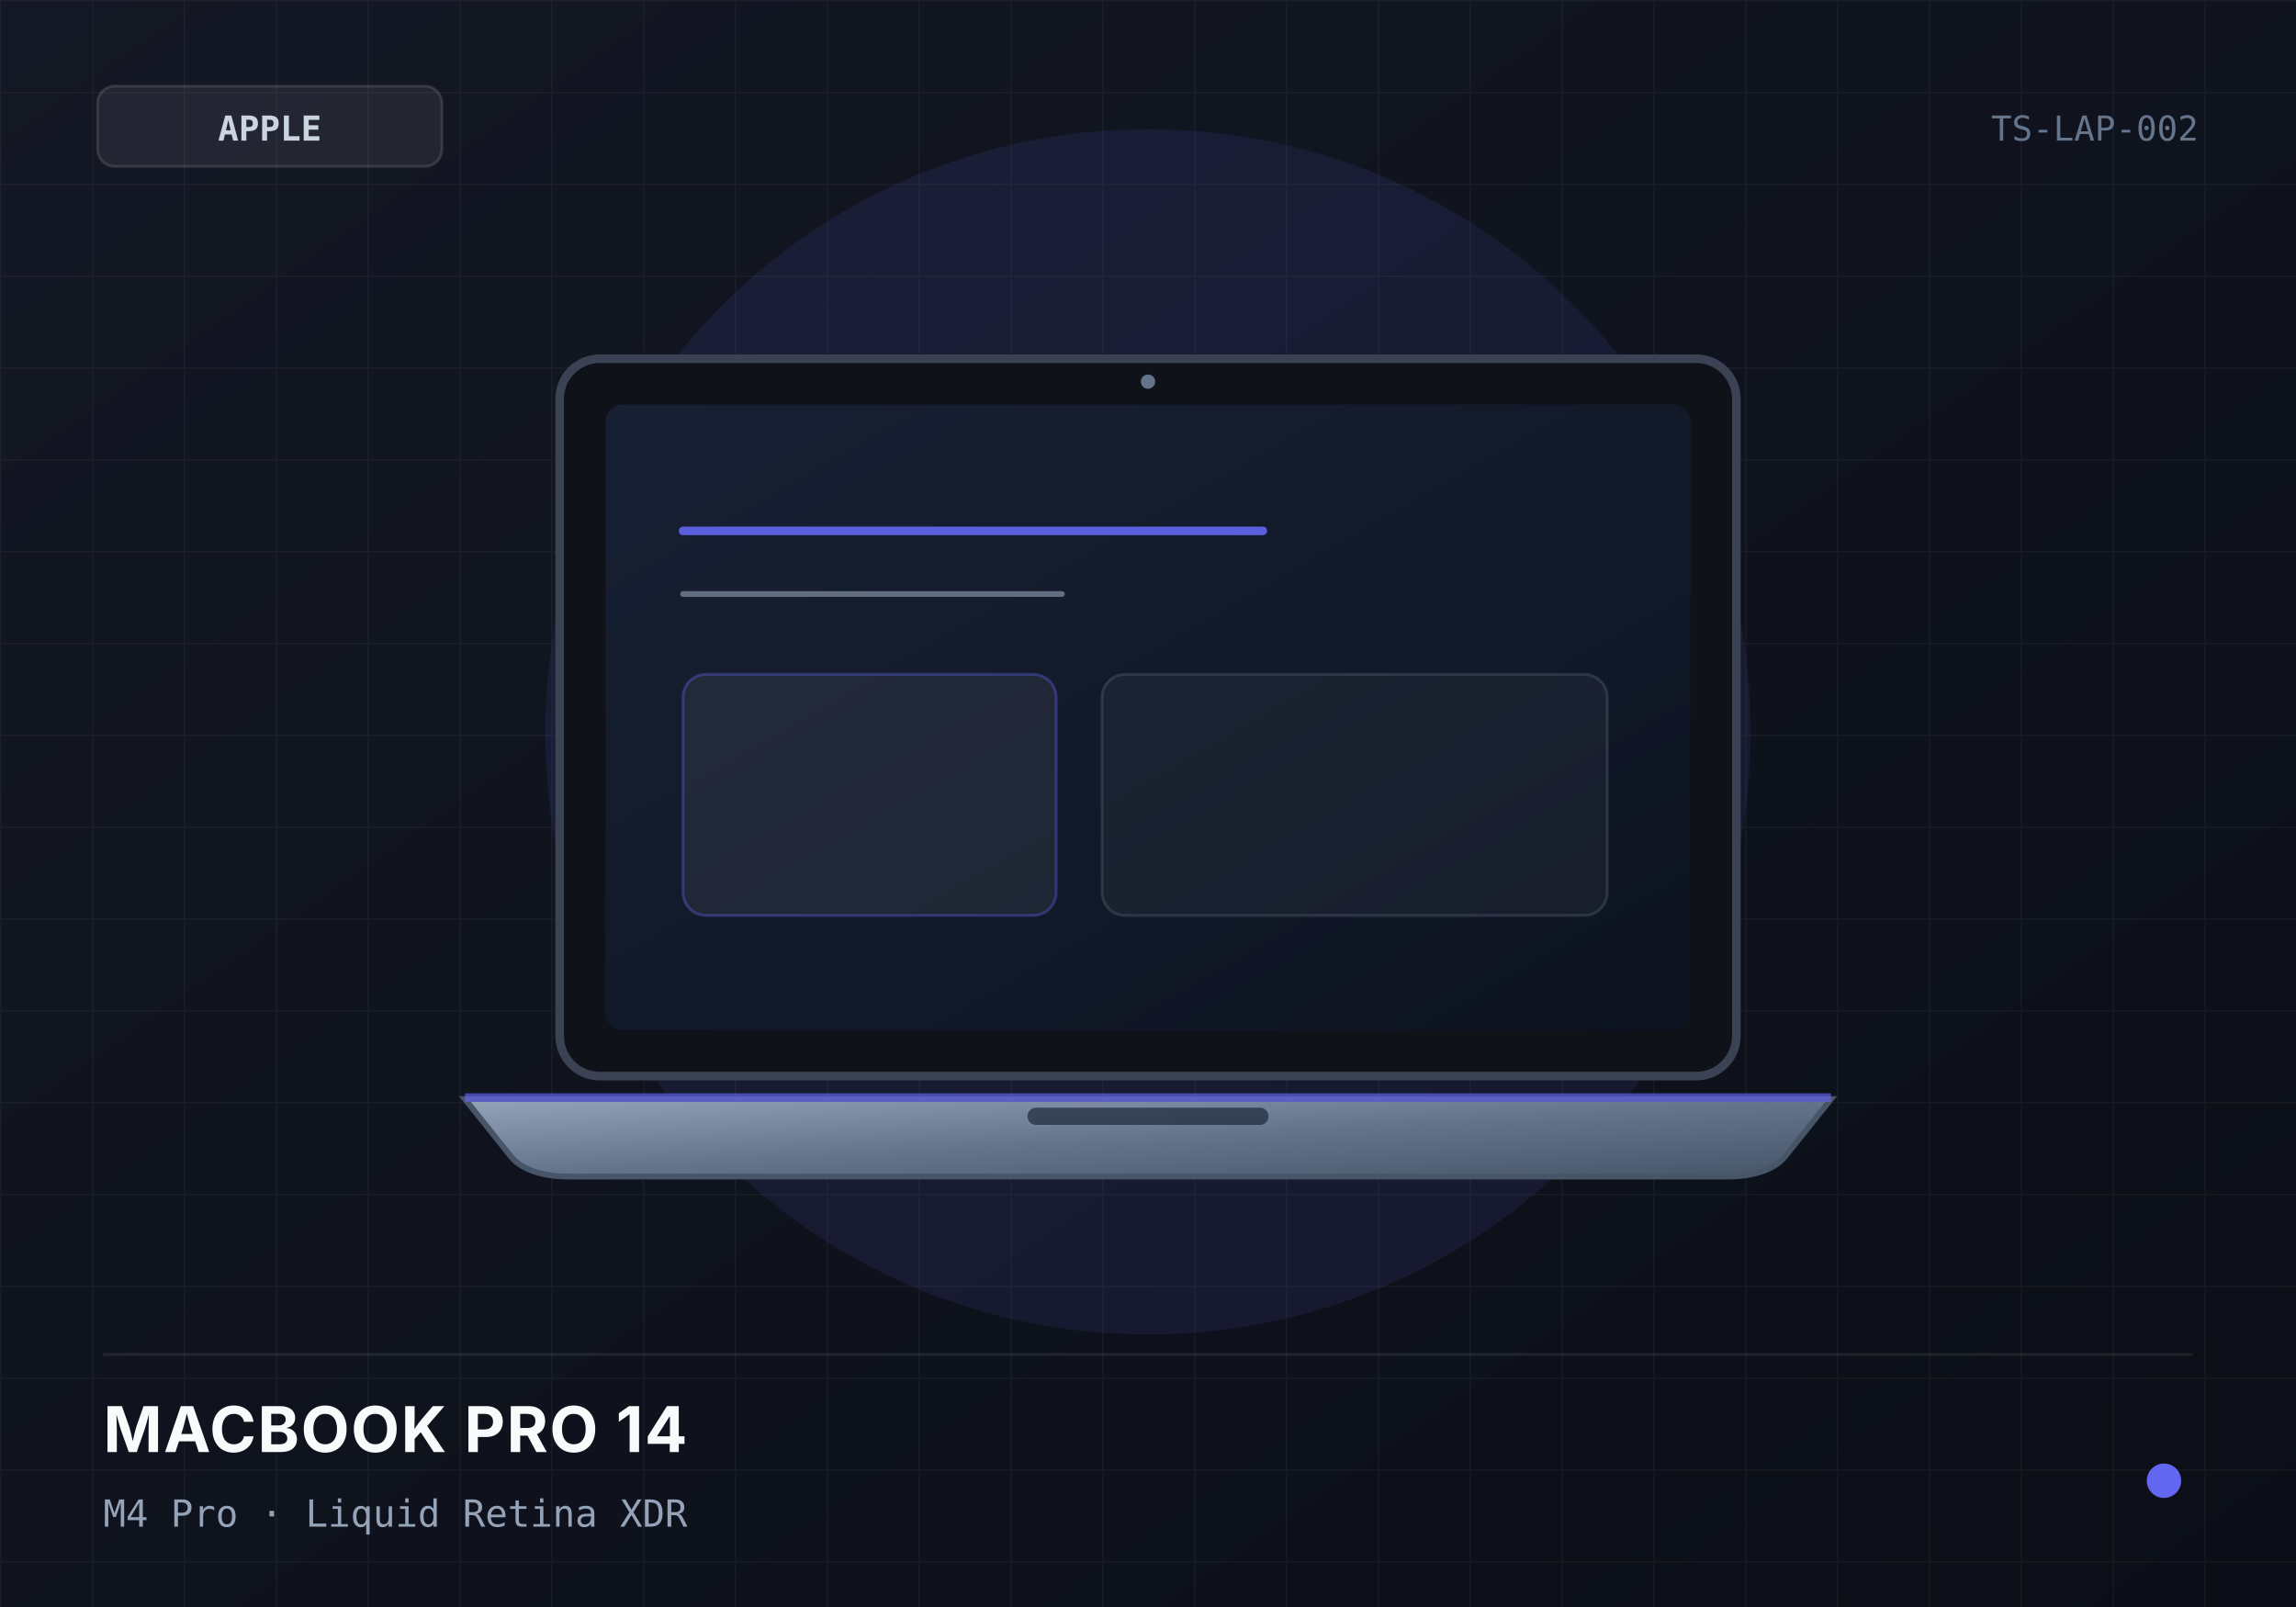
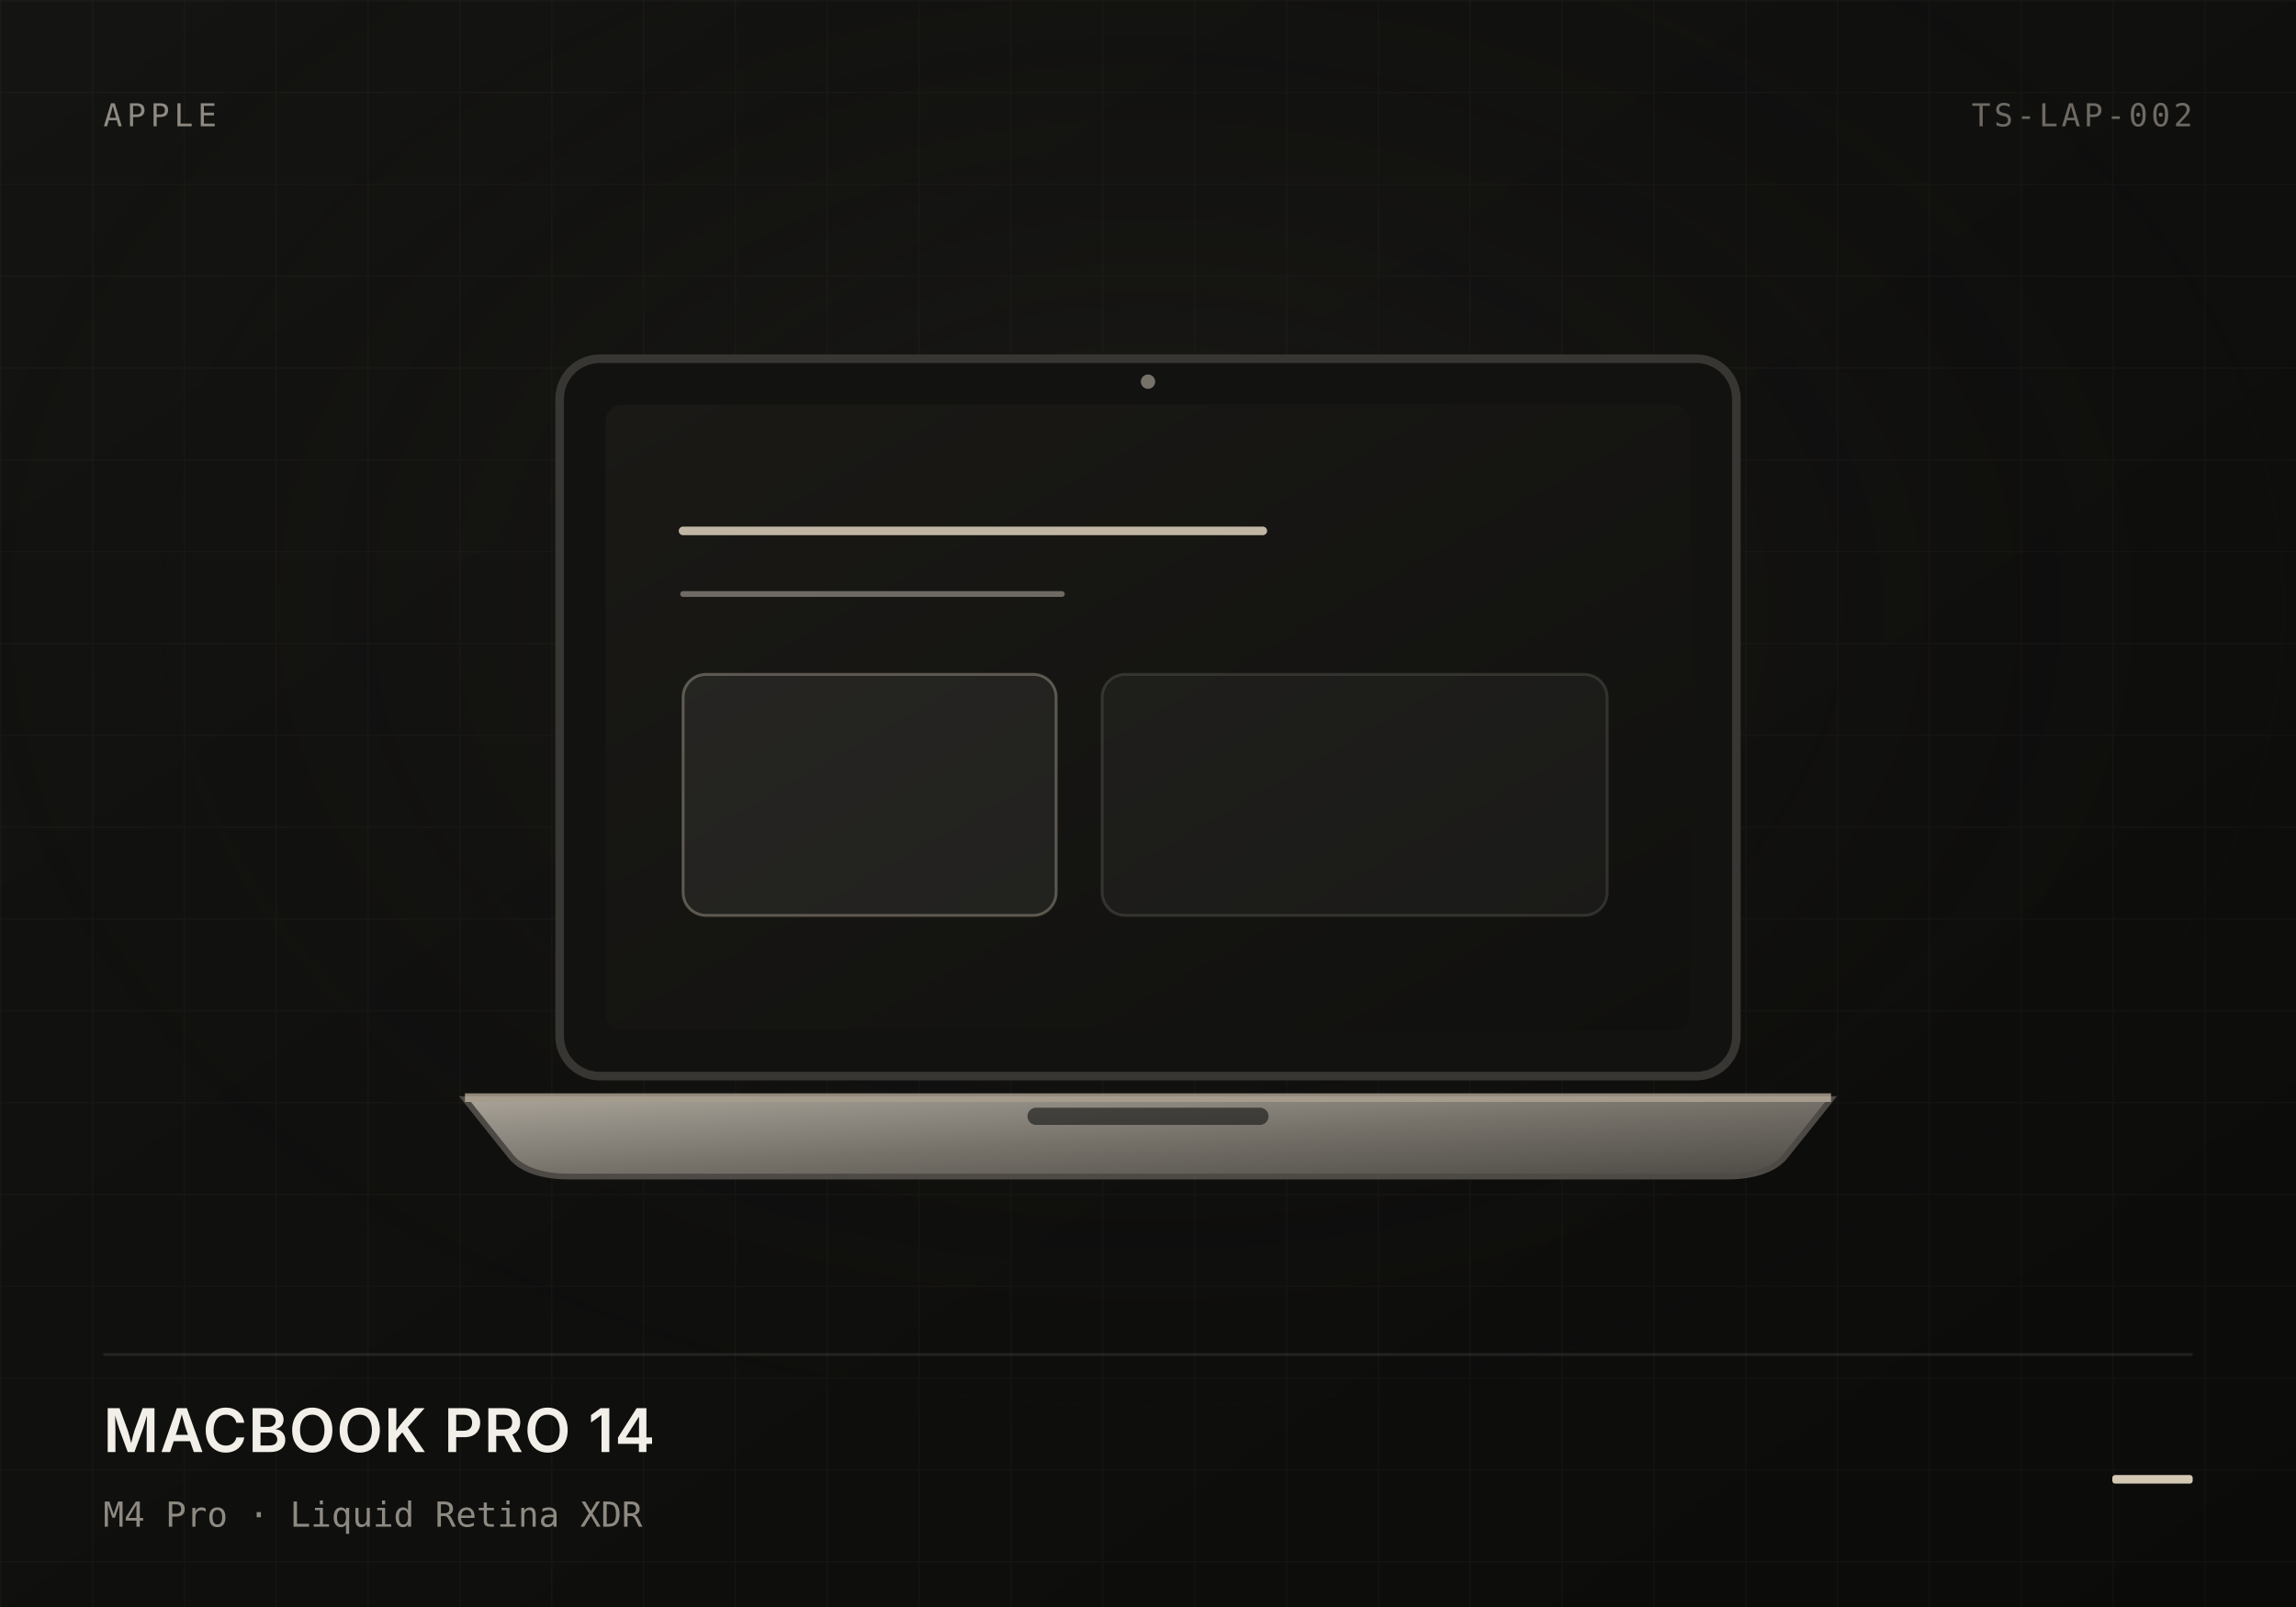
<svg xmlns="http://www.w3.org/2000/svg" viewBox="0 0 800 560" width="800" height="560" role="img" aria-label="APPLE MACBOOK PRO 14">
  <defs>
    <linearGradient id="bgGrad" x1="0%" y1="0%" x2="100%" y2="100%">
-       <stop offset="0%" stop-color="#141824" />
-       <stop offset="100%" stop-color="#0B0E16" />
+       <stop offset="0%" stop-color="#141412" />
+       <stop offset="100%" stop-color="#0B0B0A" />
    </linearGradient>
    <linearGradient id="screenGrad" x1="0%" y1="0%" x2="100%" y2="100%">
-       <stop offset="0%" stop-color="#172033" />
-       <stop offset="100%" stop-color="#0D1320" />
+       <stop offset="0%" stop-color="#1A1916" />
+       <stop offset="100%" stop-color="#10100E" />
    </linearGradient>
    <linearGradient id="metalGrad" x1="0%" y1="0%" x2="100%" y2="100%">
-       <stop offset="0%" stop-color="#94A3B8" />
-       <stop offset="50%" stop-color="#64748B" />
-       <stop offset="100%" stop-color="#475569" />
+       <stop offset="0%" stop-color="#A8A298" />
+       <stop offset="50%" stop-color="#76726A" />
+       <stop offset="100%" stop-color="#4D4A45" />
    </linearGradient>
+     <radialGradient id="museumLight" cx="50%" cy="38%" r="54%">
+       <stop offset="0%" stop-color="#2D2A24" stop-opacity="0.42" />
+       <stop offset="65%" stop-color="#171614" stop-opacity="0.14" />
+       <stop offset="100%" stop-color="#0B0B0A" stop-opacity="0" />
+     </radialGradient>
    <pattern id="grid" width="32" height="32" patternUnits="userSpaceOnUse">
-       <path d="M 32 0 L 0 0 0 32" fill="none" stroke="#FFFFFF" stroke-opacity="0.04" stroke-width="1" />
+       <path d="M 32 0 L 0 0 0 32" fill="none" stroke="#F2EFE9" stroke-opacity="0.025" stroke-width="1" />
    </pattern>
  </defs>
  <rect width="800" height="560" fill="url(#bgGrad)" />
  <rect width="800" height="560" fill="url(#grid)" />
-   <circle cx="400" cy="255" r="210" fill="#6366F1" fill-opacity="0.10" />
-   <rect x="34" y="30" width="120" height="28" rx="6" fill="#FFFFFF" fill-opacity="0.07" stroke="#FFFFFF" stroke-opacity="0.12" />
-   <text x="94" y="49" text-anchor="middle" fill="#CBD5E1" font-family="ui-monospace, SFMono-Regular, monospace" font-size="12" font-weight="700">APPLE</text>
-   <text x="766" y="49" text-anchor="end" fill="#64748B" font-family="ui-monospace, SFMono-Regular, monospace" font-size="12">TS-LAP-002</text>
+   <rect width="800" height="560" fill="url(#museumLight)" />
+   <text x="36" y="44" fill="#8E8A82" font-family="JetBrains Mono, ui-monospace, SFMono-Regular, monospace" font-size="11" font-weight="500" letter-spacing="1.6">APPLE</text>
+   <text x="764" y="44" text-anchor="end" fill="#6E6A63" font-family="JetBrains Mono, ui-monospace, SFMono-Regular, monospace" font-size="11" letter-spacing="1.2">TS-LAP-002</text>
  <g transform="translate(150,115)">
-     <rect x="45" y="10" width="410" height="250" rx="14" fill="#0F1219" stroke="#3B4254" stroke-width="3" />
+     <rect x="45" y="10" width="410" height="250" rx="14" fill="#121210" stroke="#383632" stroke-width="3" />
    <rect x="61" y="26" width="378" height="218" rx="6" fill="url(#screenGrad)" />
-     <line x1="88" y1="70" x2="290" y2="70" stroke="#6366F1" stroke-width="3" stroke-linecap="round" opacity="0.9" />
-     <line x1="88" y1="92" x2="220" y2="92" stroke="#94A3B8" stroke-width="2" stroke-linecap="round" opacity="0.6" />
-     <rect x="88" y="120" width="130" height="84" rx="8" fill="#FFFFFF" fill-opacity="0.06" stroke="#6366F1" stroke-opacity="0.35" />
-     <rect x="234" y="120" width="176" height="84" rx="8" fill="#FFFFFF" fill-opacity="0.04" stroke="#64748B" stroke-opacity="0.3" />
-     <circle cx="250" cy="18" r="2.5" fill="#64748B" />
-     <path d="M12 268 L488 268 L472 288 C468 293 460 295 452 295 L48 295 C40 295 32 293 28 288 Z" fill="url(#metalGrad)" stroke="#475569" stroke-width="2" />
-     <rect x="208" y="271" width="84" height="6" rx="3" fill="#0F172A" opacity="0.6" />
-     <rect x="12" y="266" width="476" height="3" fill="#6366F1" opacity="0.65" />
+     <line x1="88" y1="70" x2="290" y2="70" stroke="#D4C8B4" stroke-width="3" stroke-linecap="round" opacity="0.9" />
+     <line x1="88" y1="92" x2="220" y2="92" stroke="#A8A298" stroke-width="2" stroke-linecap="round" opacity="0.6" />
+     <rect x="88" y="120" width="130" height="84" rx="8" fill="#FFFFFF" fill-opacity="0.06" stroke="#D4C8B4" stroke-opacity="0.35" />
+     <rect x="234" y="120" width="176" height="84" rx="8" fill="#FFFFFF" fill-opacity="0.04" stroke="#76726A" stroke-opacity="0.3" />
+     <circle cx="250" cy="18" r="2.5" fill="#76726A" />
+     <path d="M12 268 L488 268 L472 288 C468 293 460 295 452 295 L48 295 C40 295 32 293 28 288 Z" fill="url(#metalGrad)" stroke="#4D4A45" stroke-width="2" />
+     <rect x="208" y="271" width="84" height="6" rx="3" fill="#121210" opacity="0.6" />
+     <rect x="12" y="266" width="476" height="3" fill="#D4C8B4" opacity="0.65" />
  </g>
-   <line x1="36" y1="472" x2="764" y2="472" stroke="#FFFFFF" stroke-opacity="0.08" />
-   <text x="36" y="506" fill="#F8FAFC" font-family="-apple-system, BlinkMacSystemFont, Segoe UI, sans-serif" font-size="22" font-weight="700" letter-spacing="0.5">MACBOOK PRO 14</text>
-   <text x="36" y="532" fill="#94A3B8" font-family="ui-monospace, SFMono-Regular, monospace" font-size="13">M4 Pro · Liquid Retina XDR</text>
-   <circle cx="754" cy="516" r="6" fill="#6366F1" />
+   <line x1="36" y1="472" x2="764" y2="472" stroke="#F2EFE9" stroke-opacity="0.09" />
+   <text x="36" y="506" fill="#F2EFE9" font-family="Inter Tight, -apple-system, BlinkMacSystemFont, Segoe UI, sans-serif" font-size="21" font-weight="600" letter-spacing="0.4">MACBOOK PRO 14</text>
+   <text x="36" y="532" fill="#8E8A82" font-family="JetBrains Mono, ui-monospace, SFMono-Regular, monospace" font-size="12">M4 Pro · Liquid Retina XDR</text>
+   <rect x="736" y="514" width="28" height="3" rx="1" fill="#D4C8B4" />
</svg>
